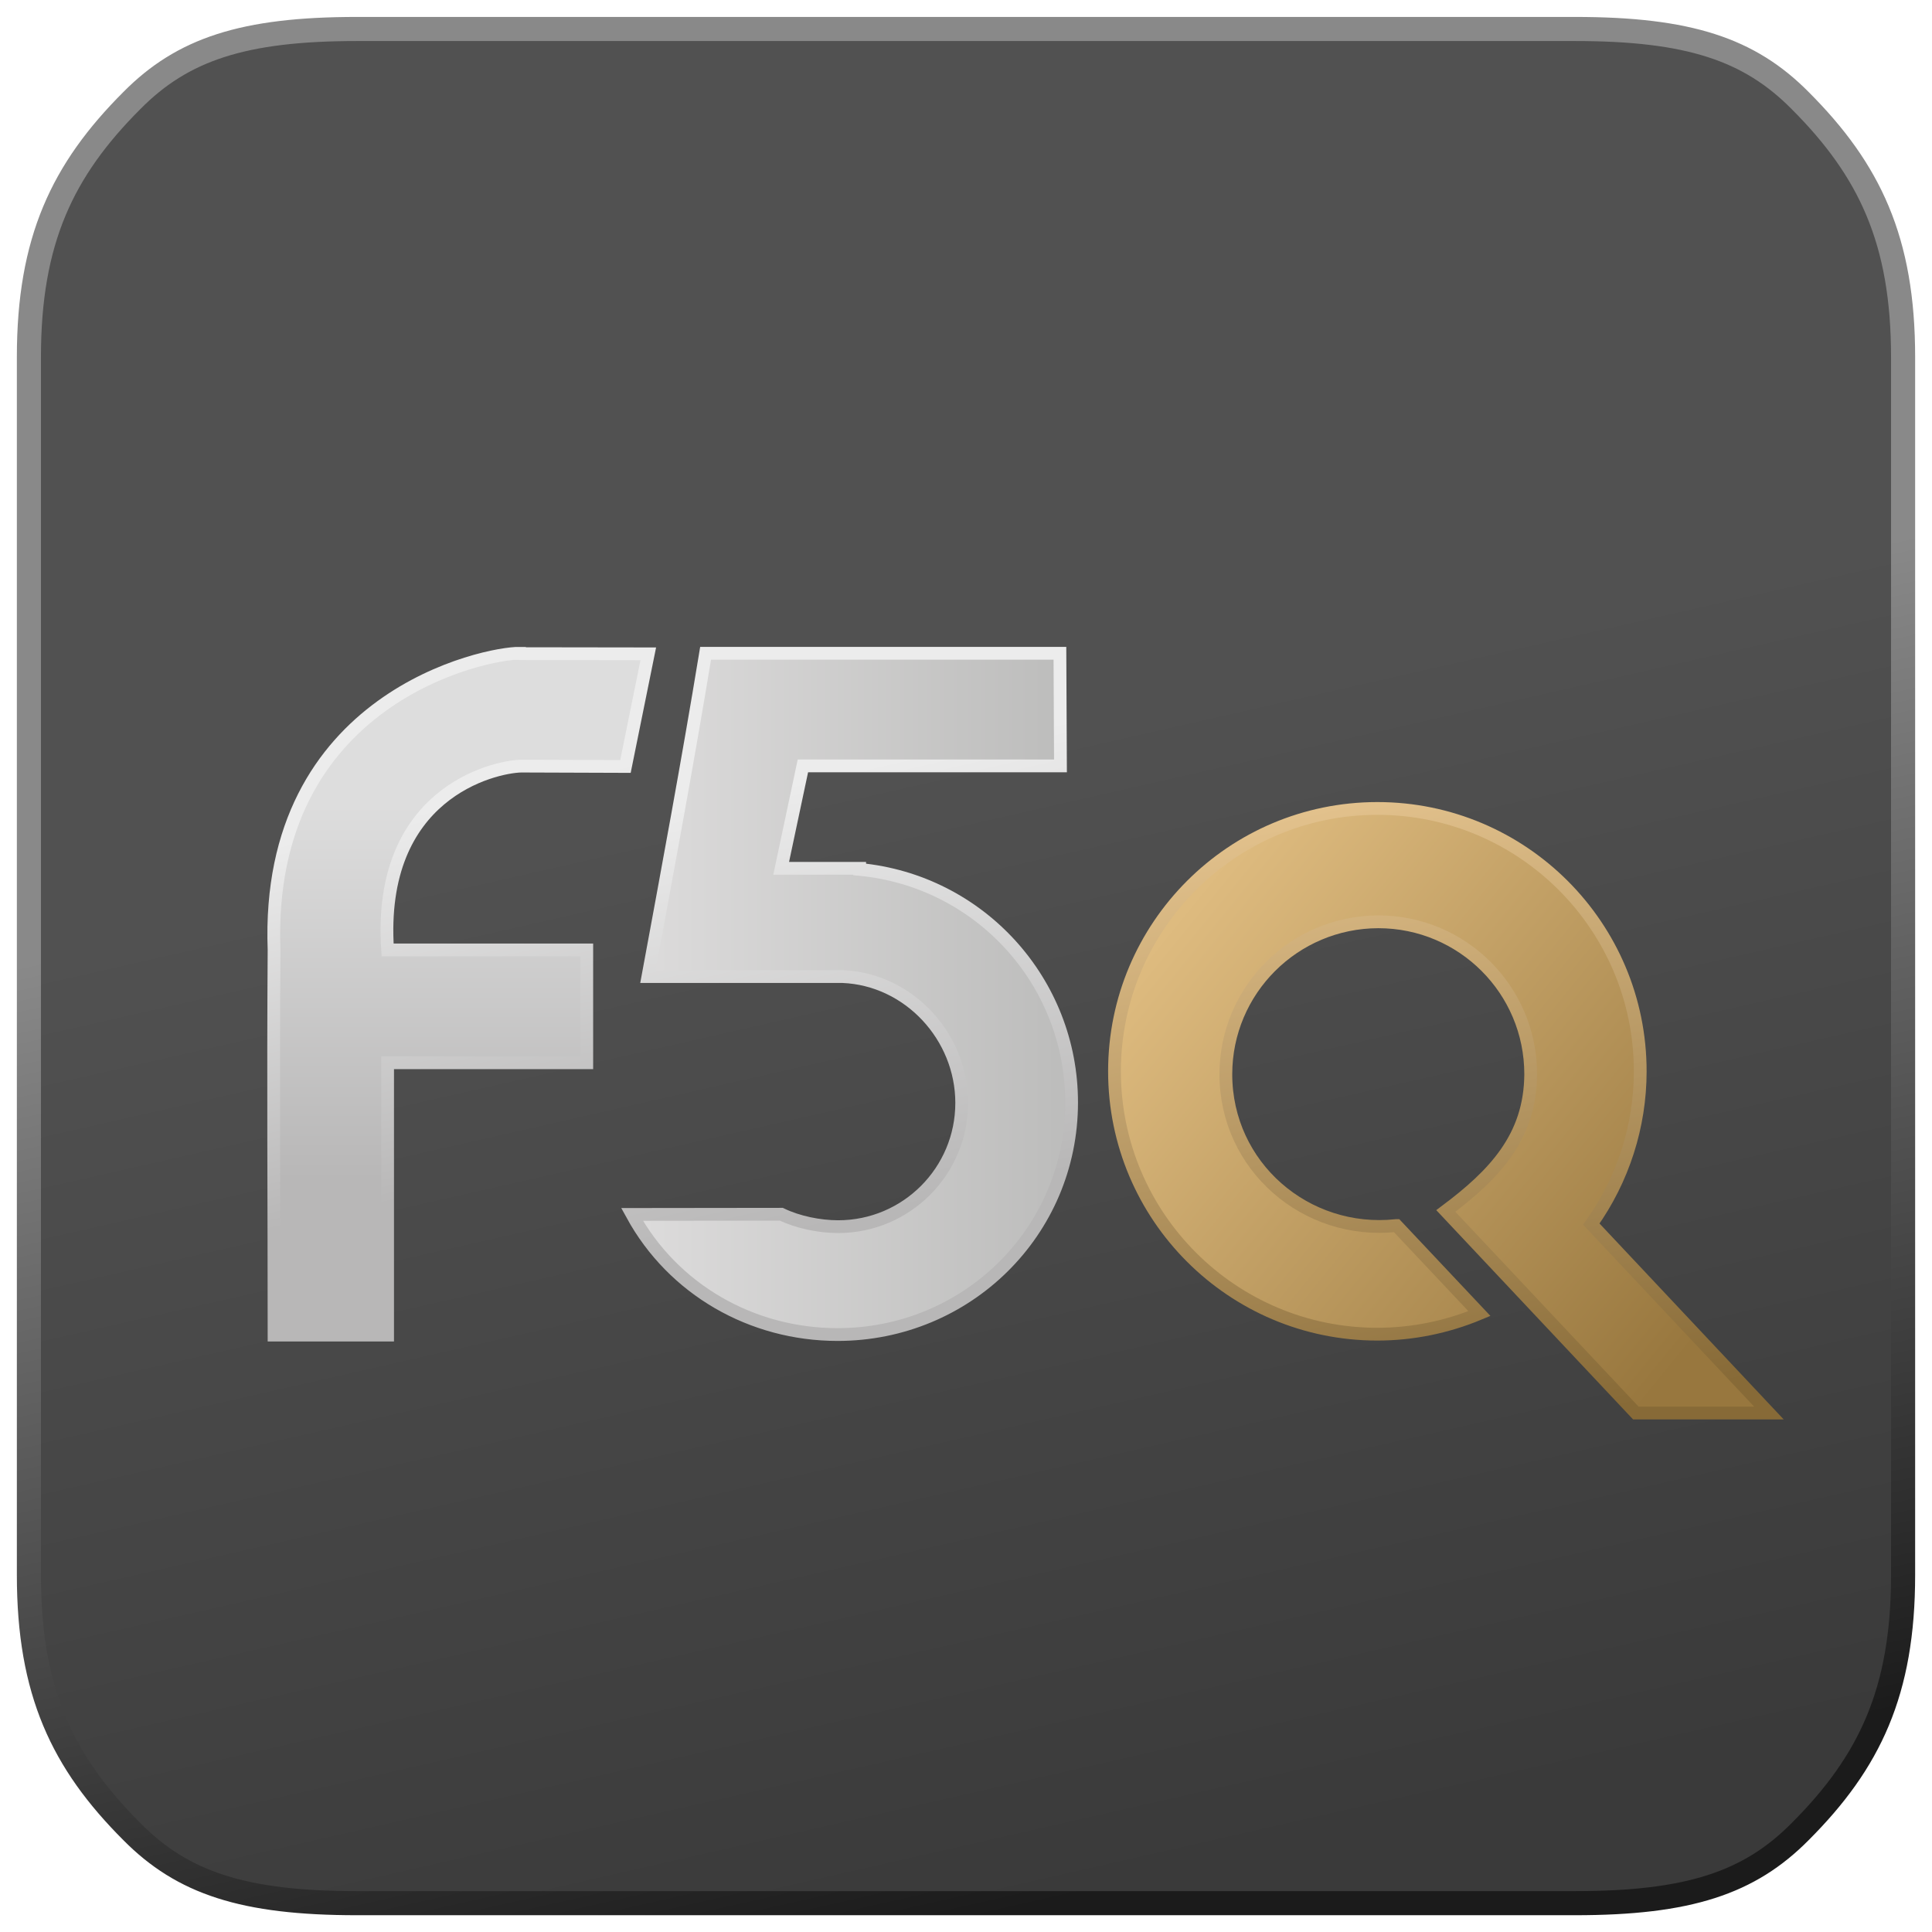
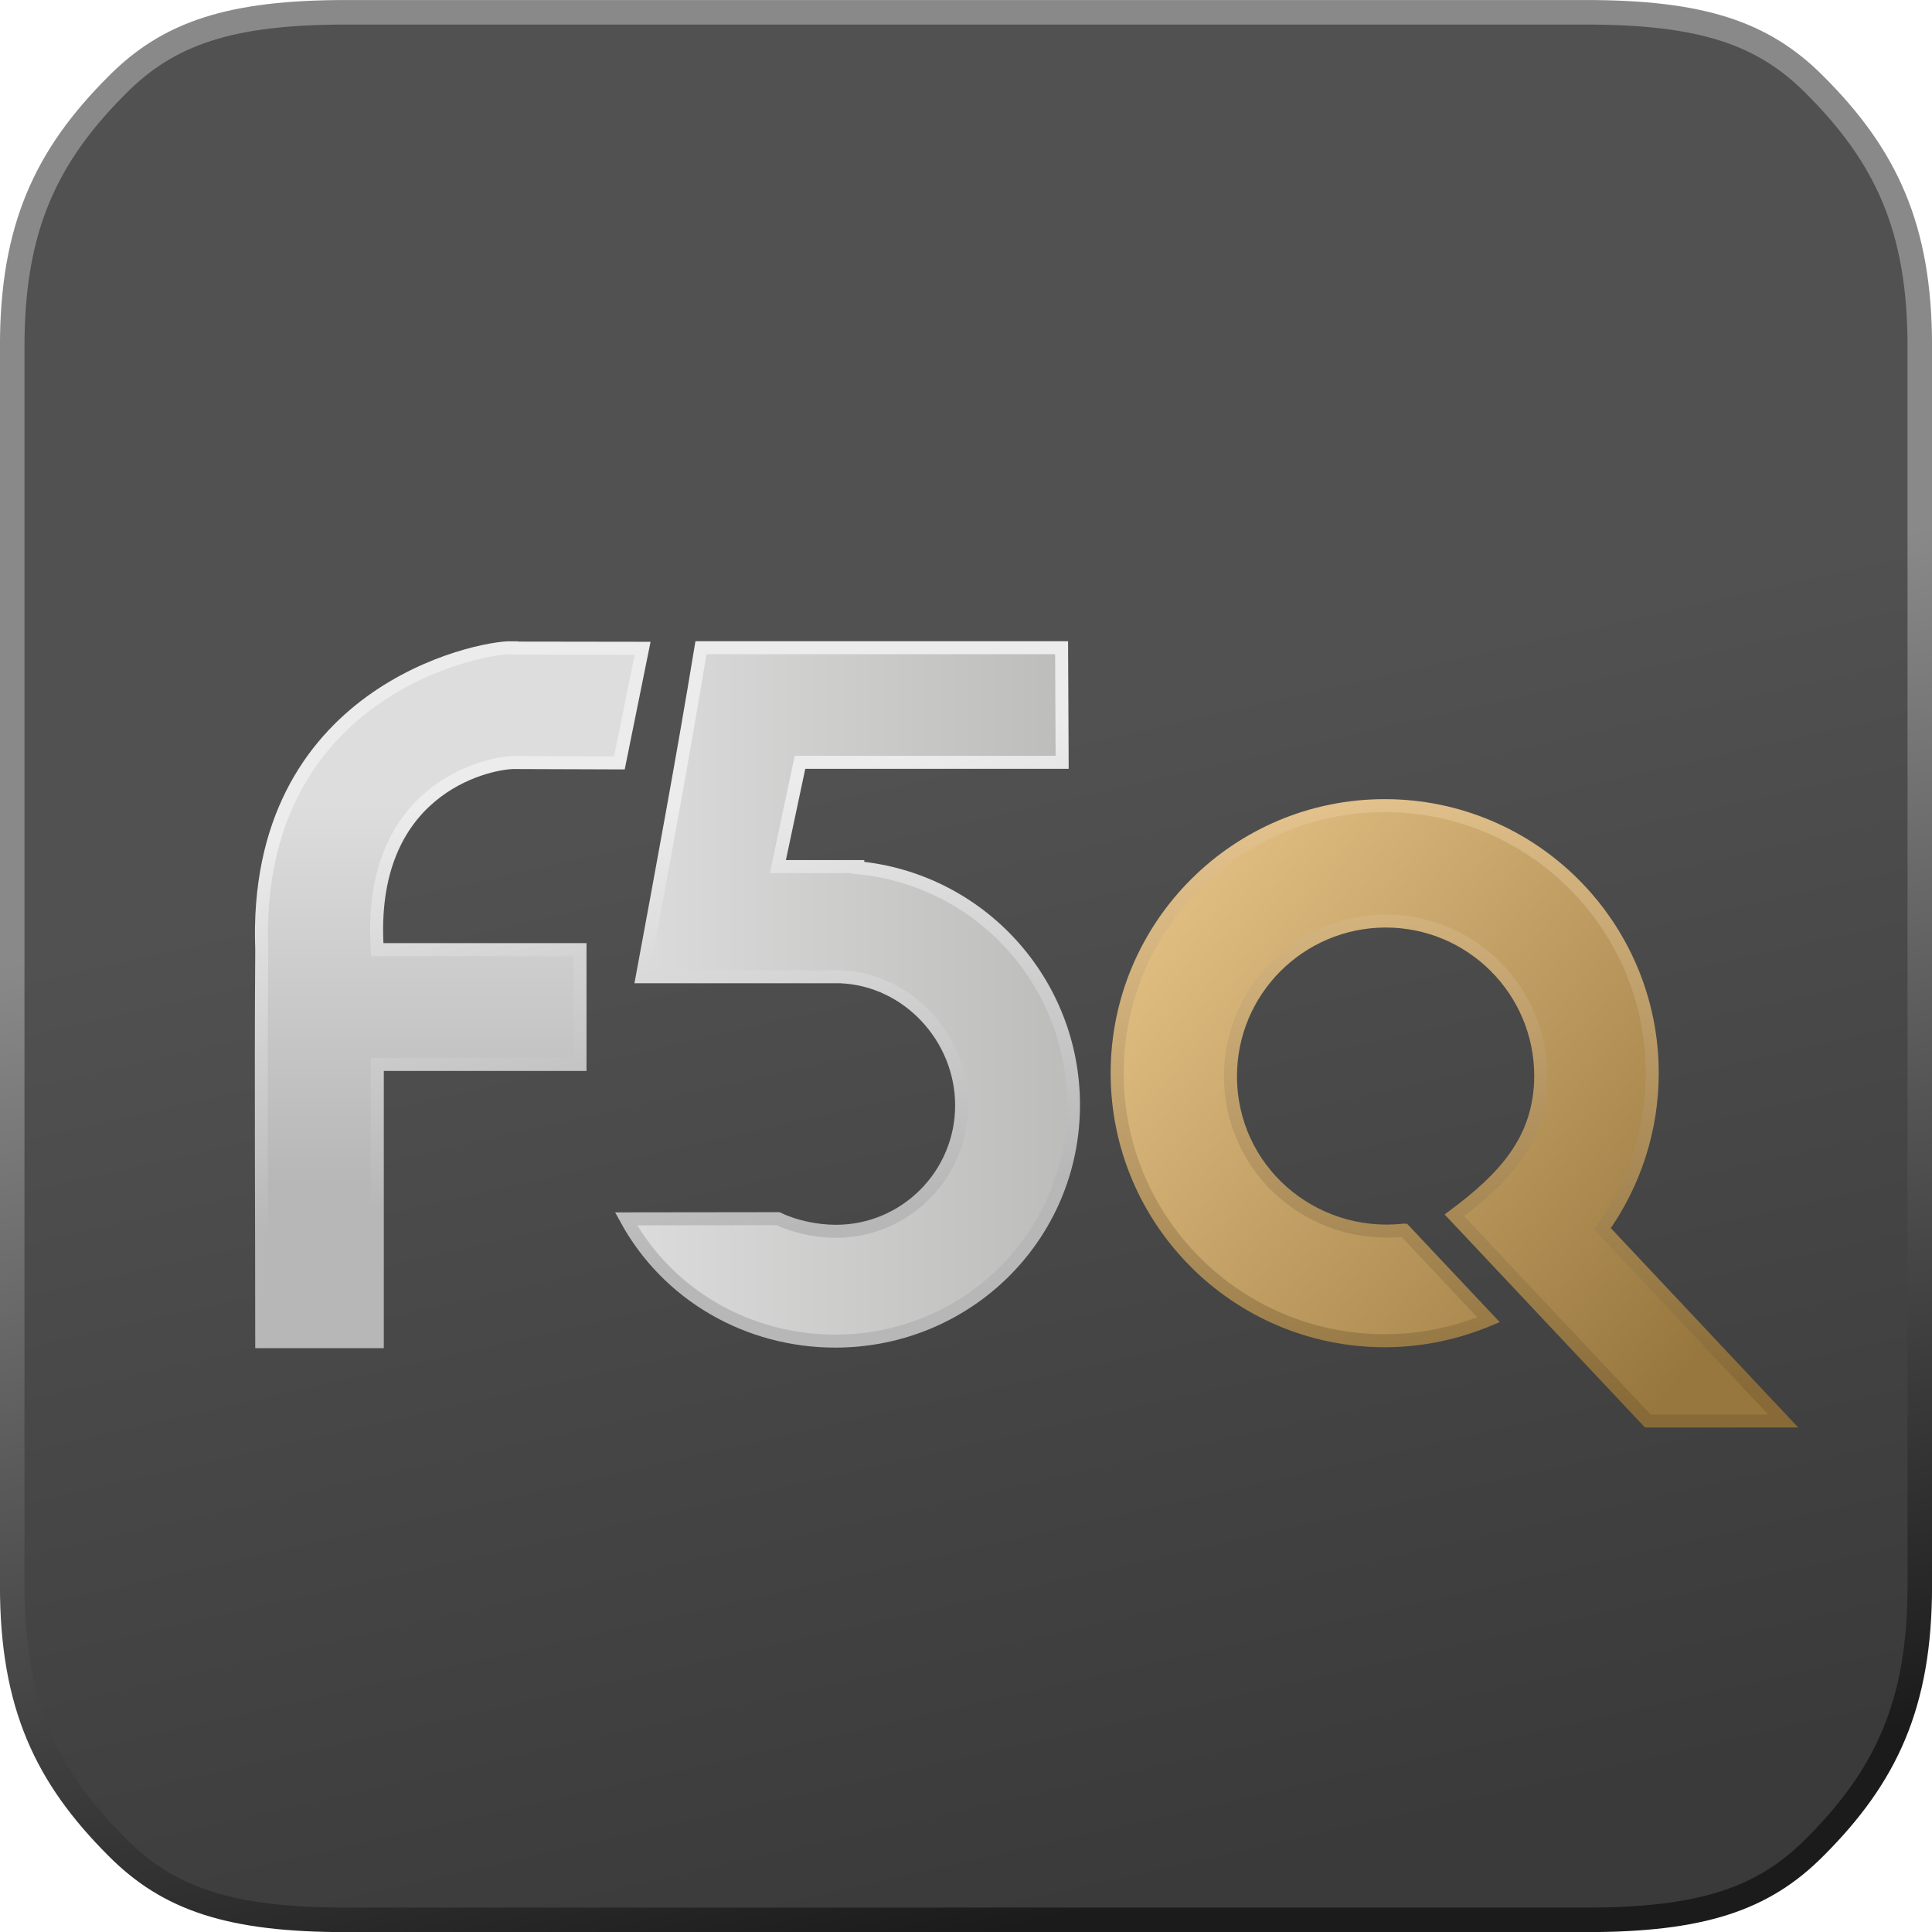
- <svg xmlns="http://www.w3.org/2000/svg" viewBox="6 6 40 40">
+ <svg xmlns="http://www.w3.org/2000/svg" viewBox="6.35 6.35 39.3 39.3">
  <defs>
    <linearGradient id="f5q-c">
      <stop stop-color="#ececec" offset="0" />
      <stop stop-color="#b8b7b7" offset="1" />
    </linearGradient>
    <linearGradient id="f5q-d">
      <stop stop-color="#debb7f" offset="0" />
      <stop stop-color="#98773e" offset="1" />
    </linearGradient>
    <linearGradient id="f5q-a" x1="6.25" x2="11.5" y1="26" y2="49.1" gradientTransform="matrix(.2646 0 0 .2646 13.14 40.65)" gradientUnits="userSpaceOnUse">
      <stop stop-color="#515151" offset="0" />
      <stop stop-color="#3a3a3a" offset="1" />
    </linearGradient>
    <linearGradient id="f5q-b" x1="6.25" x2="11.5" y1="26" y2="49.1" gradientTransform="matrix(.2646 0 0 .2646 13.14 40.65)" gradientUnits="userSpaceOnUse" href="#f5q-d">
      <stop stop-color="#898989" offset="0" />
      <stop stop-color="#1b1b1b" offset="1" />
    </linearGradient>
    <linearGradient id="f5q-j" x1="18.19" x2="20.6" y1="47.68" y2="47.68" gradientTransform="translate(-.008389 .02111)" gradientUnits="userSpaceOnUse">
      <stop stop-color="#dddcdc" offset="0" />
      <stop stop-color="#bcbcbb" offset="1" />
    </linearGradient>
    <linearGradient id="f5q-i" x1="17.02" x2="17.02" y1="48.62" y2="50.67" gradientTransform="translate(.2337 -1.966)" gradientUnits="userSpaceOnUse">
      <stop stop-color="#ddd" offset="0" />
      <stop stop-color="#b8b7b7" offset="1" />
    </linearGradient>
    <linearGradient id="f5q-h" x1="20.97" x2="23.81" y1="49.19" y2="51.5" gradientTransform="translate(.2389 -1.962)" gradientUnits="userSpaceOnUse" href="#f5q-d" />
    <linearGradient id="f5q-g" x1="22.22" x2="23.03" y1="46.58" y2="50.08" gradientUnits="userSpaceOnUse">
      <stop stop-color="#e3c28d" offset="0" />
      <stop stop-color="#876a37" offset="1" />
    </linearGradient>
    <linearGradient id="f5q-f" x1="17.02" x2="17.48" y1="46.69" y2="48.69" gradientUnits="userSpaceOnUse" href="#f5q-c" />
    <linearGradient id="f5q-e" x1="19.12" x2="19.66" y1="46.52" y2="48.86" gradientUnits="userSpaceOnUse" href="#f5q-c" />
  </defs>
  <g transform="matrix(3.779393 0 0 3.779393 -49.65021 -153.6462)">
    <path d="m16.68 42.4h6.673c0.622 0 0.955 0.111 1.233 0.392 0.381 0.381 0.564 0.767 0.564 1.405v6.673c0 0.638-0.183 1.024-0.564 1.405-0.278 0.281-0.611 0.392-1.233 0.392h-6.673c-0.622 0-0.955-0.111-1.233-0.392-0.381-0.381-0.564-0.767-0.564-1.405v-6.673c0-0.638 0.183-1.024 0.564-1.405 0.278-0.281 0.611-0.392 1.233-0.392z" fill="url(#f5q-a)" stroke="url(#f5q-b)" stroke-width=".132" />
    <g stroke-width=".07">
      <path d="m17.57 45.82c-0.176-0.003-1.396 0.237-1.344 1.625-0.005 0.713-2.6e-5 1.397-2.6e-5 2.11h0.622l2.6e-5 -1.492h1.091v-0.618l-1.091 2e-6c-0.058-0.858 0.58-1.003 0.731-1.007l0.572 0.002 0.125-0.617-0.692-0.001c-0.003-5.02e-4 -0.008-9.44e-4 -0.014-1e-3z" fill="url(#f5q-i)" stroke="url(#f5q-f)" />
      <path d="m18.59 45.82c-0.097 0.59-0.207 1.182-0.316 1.771h1.067c0.363 0.015 0.652 0.329 0.652 0.692 2.39e-4 0.374-0.303 0.678-0.677 0.678-0.102-9.4e-5 -0.22-0.024-0.311-0.068l-0.818 1e-3c0.225 0.412 0.657 0.658 1.126 0.658 0.708-6.3e-5 1.282-0.563 1.282-1.271 2.55e-4 -0.661-0.502-1.214-1.161-1.277v-0.006h-0.43l0.119-0.561h1.411l-0.003-0.617c-3.668 0-0.424 6e-6 -1.941 0z" fill="url(#f5q-j)" stroke="url(#f5q-e)" />
      <path d="m22.27 46.67c-0.795-1.1e-5 -1.44 0.645-1.44 1.44-1.1e-5 0.795 0.645 1.44 1.44 1.44 0.192-6.4e-5 0.382-0.039 0.559-0.113l-0.454-0.482h-0.002c-0.494 0.053-0.933-0.324-0.933-0.829 2.3e-4 -0.461 0.374-0.834 0.835-0.835 0.461-5.6e-5 0.835 0.373 0.835 0.835-0.002 0.346-0.202 0.552-0.465 0.749l1.041 1.107h0.729l-0.973-1.035c0.174-0.244 0.268-0.537 0.268-0.837 1.2e-5 -0.795-0.645-1.44-1.44-1.44z" fill="url(#f5q-h)" stroke="url(#f5q-g)" />
    </g>
  </g>
</svg>
